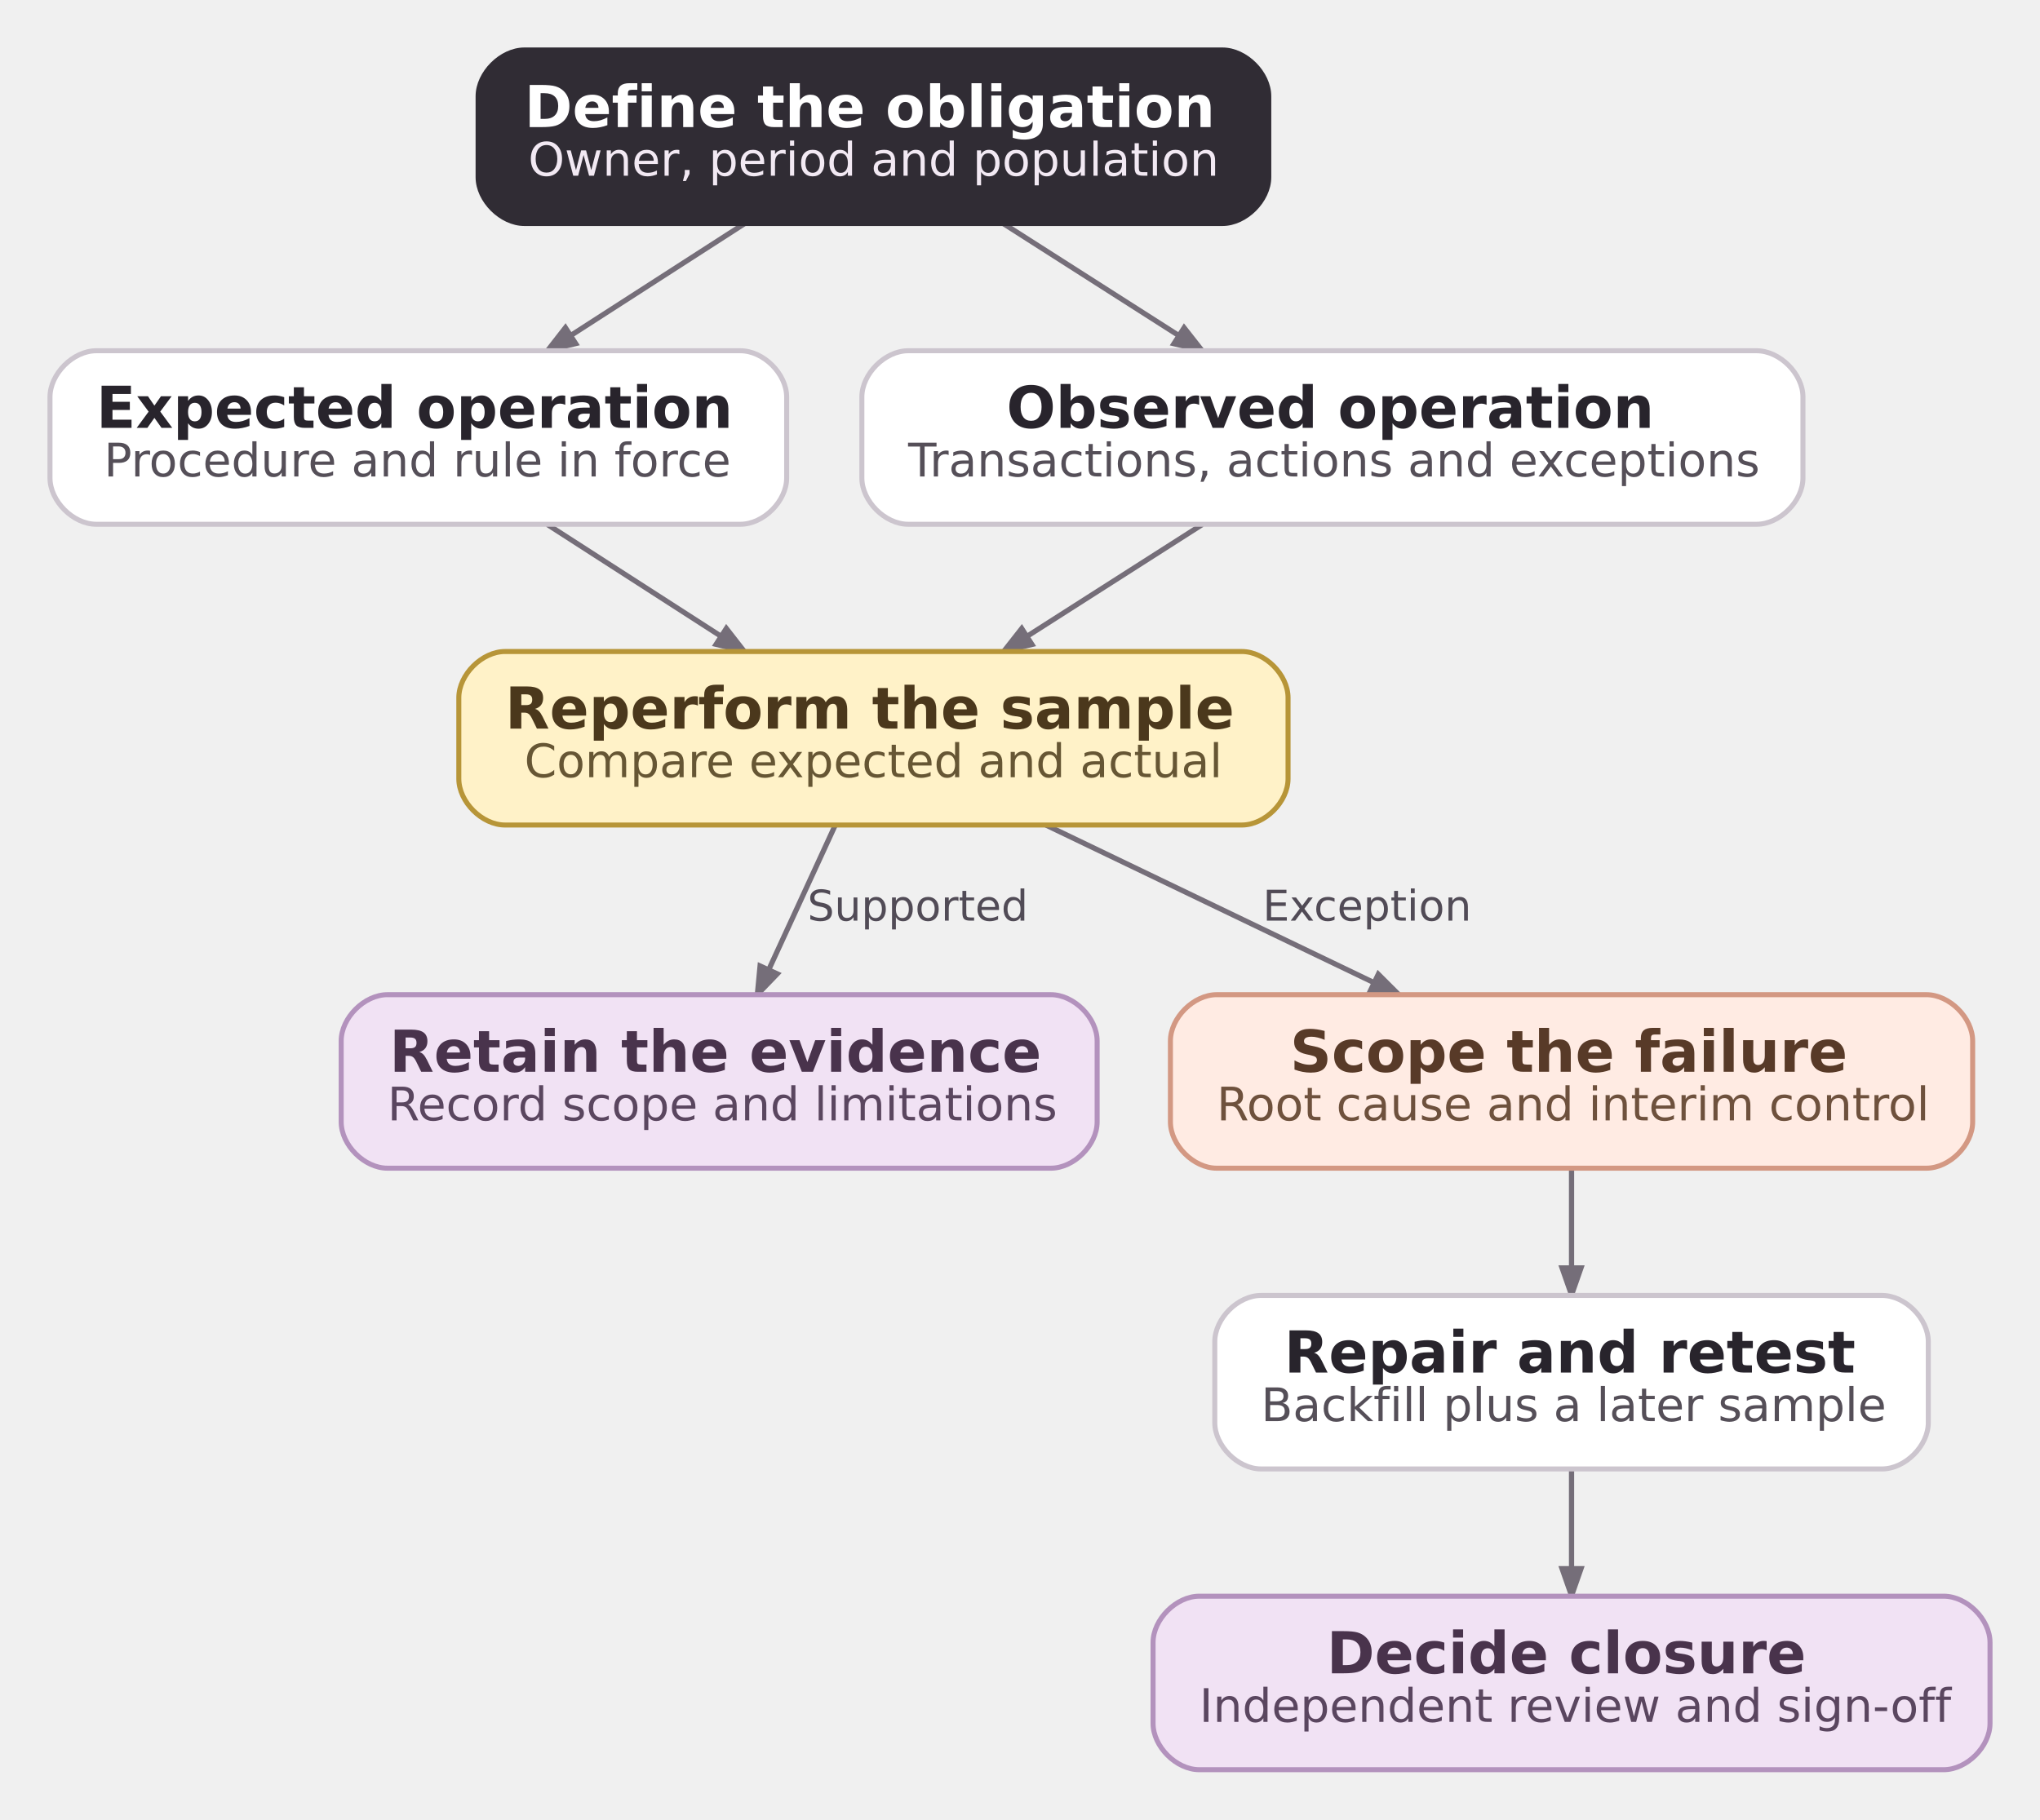
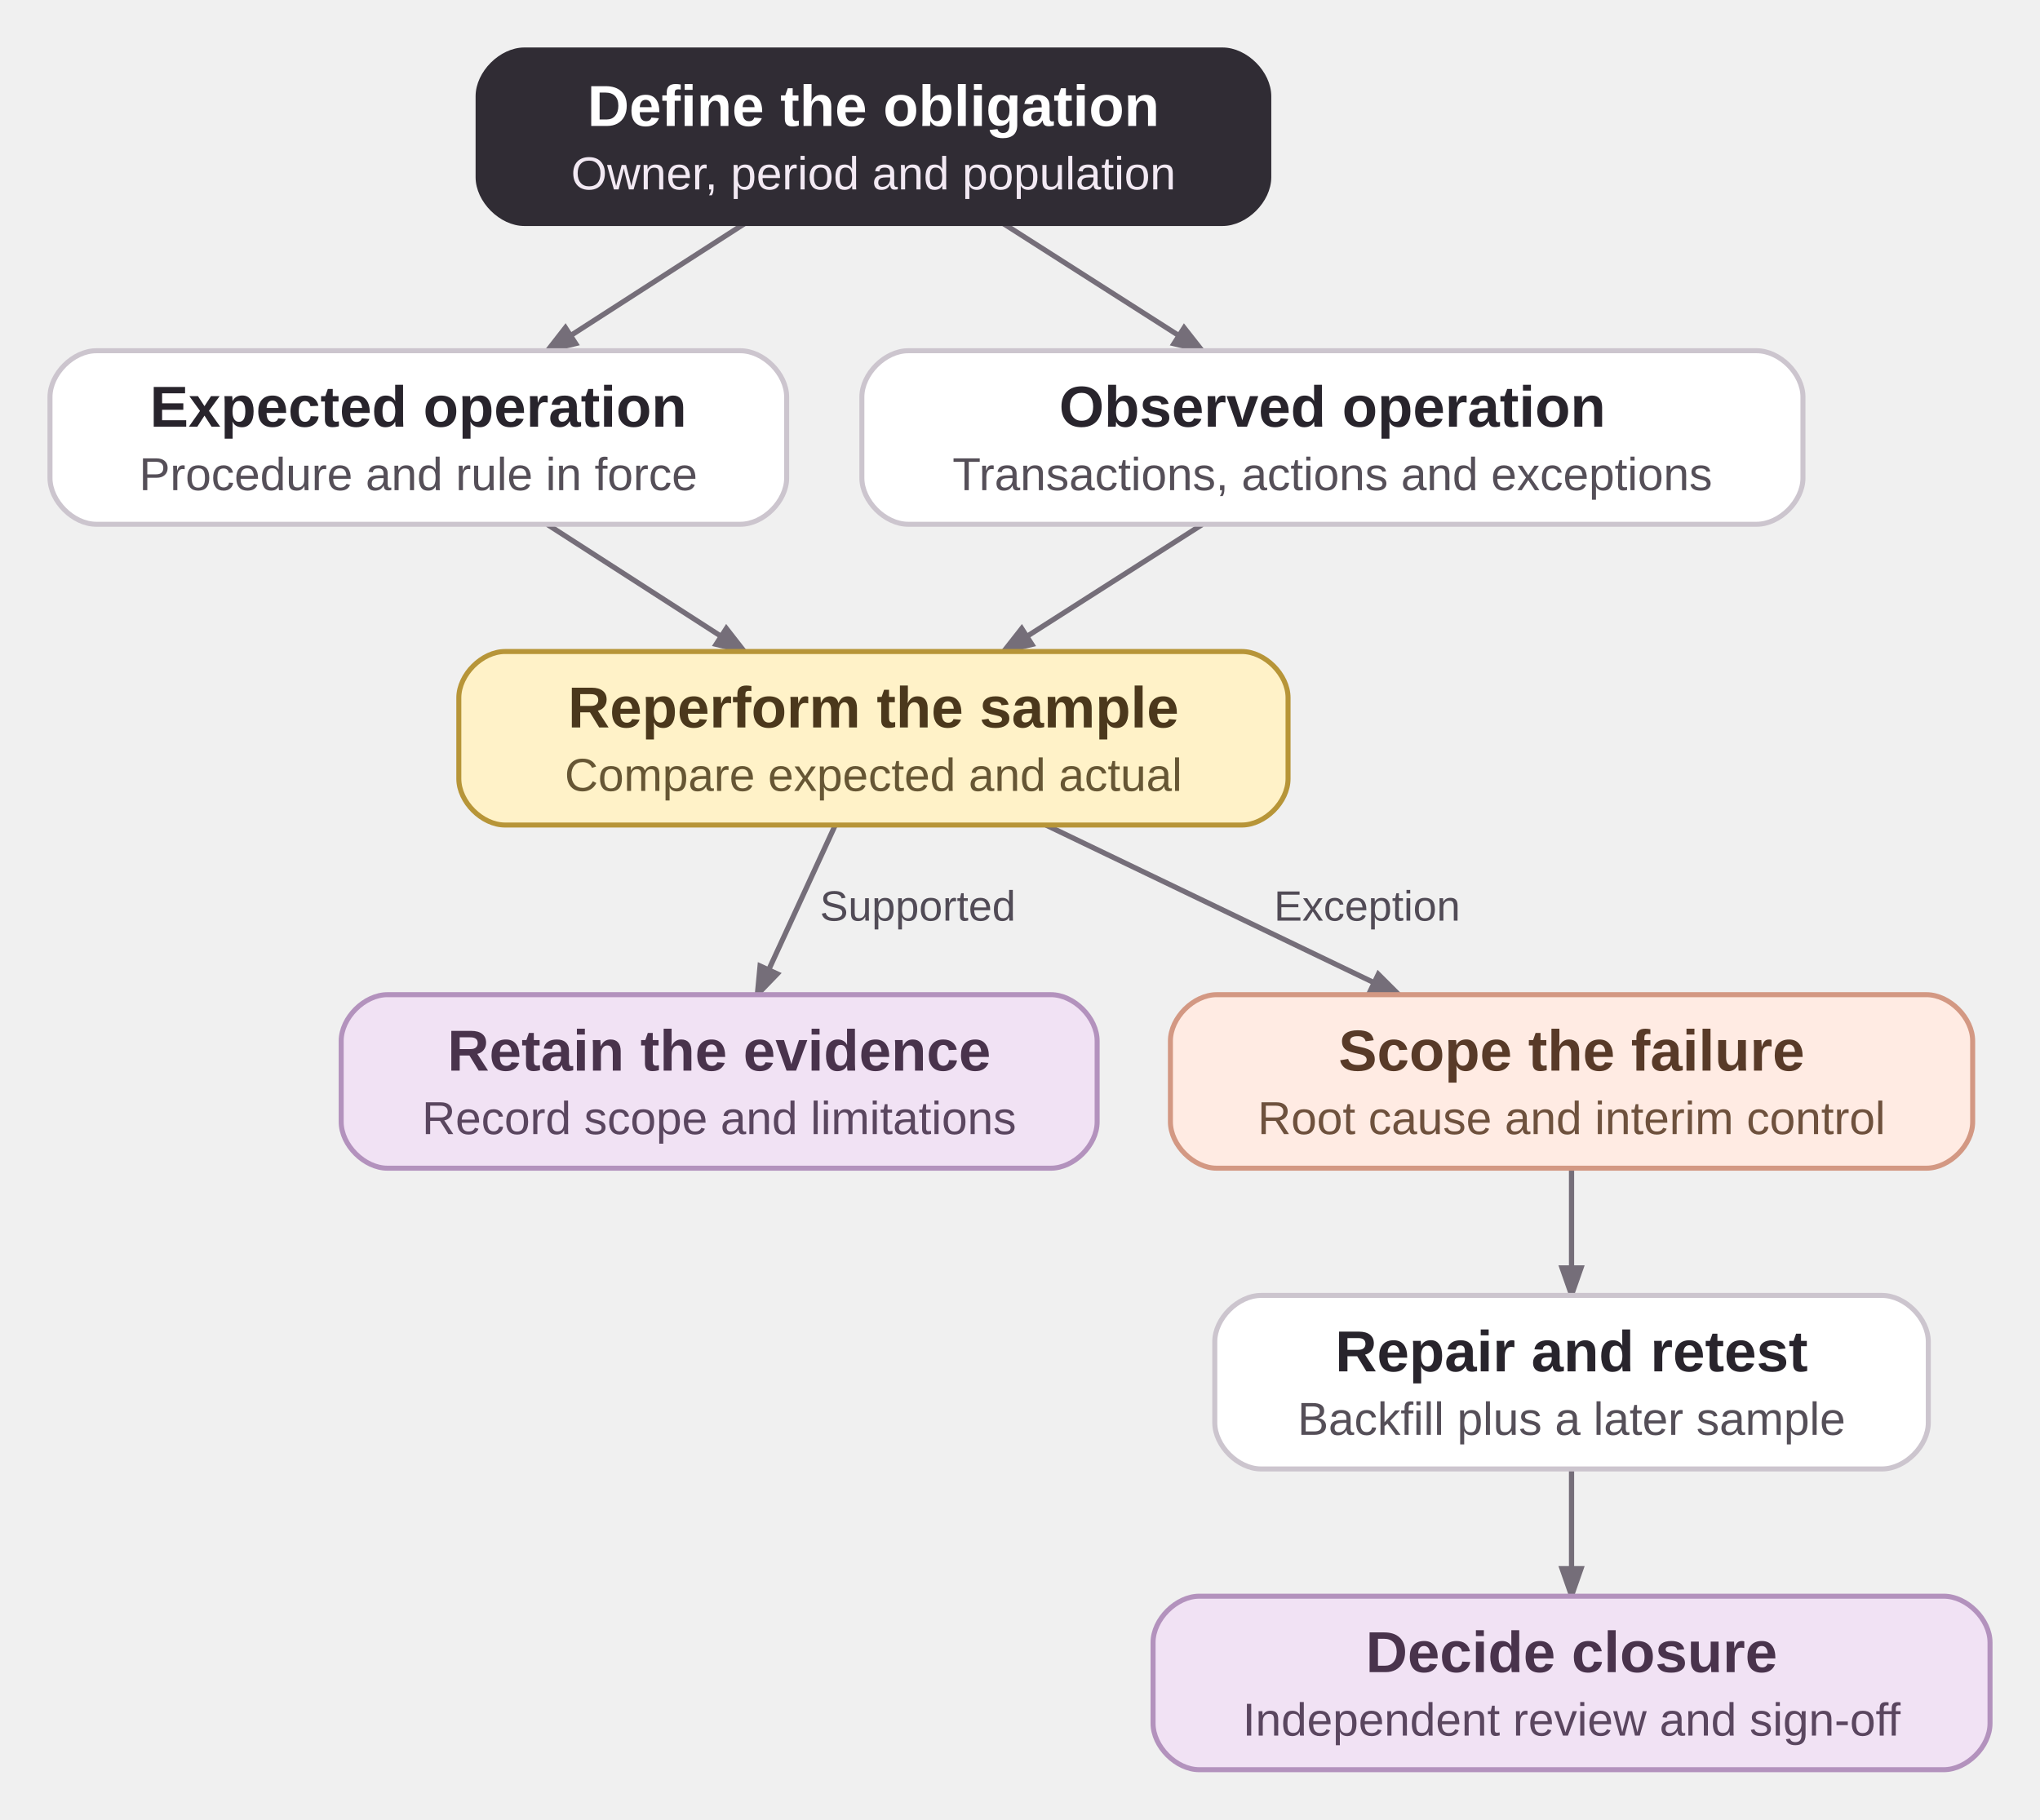
<svg xmlns="http://www.w3.org/2000/svg" width="529pt" height="472pt" viewBox="0.00 0.00 528.92 471.92" role="img" aria-labelledby="diagram-title diagram-desc" style="background:#fdfbf9">
  <g id="graph0" class="graph" transform="scale(1 1) rotate(0) translate(12.96 458.96)">
    <g id="edge1" class="edge">
      <path fill="none" stroke="#756e79" stroke-width="1.35" d="M180,-400.92C166.05,-391.94 149.74,-381.44 135.2,-372.07" />
      <polygon fill="#756e79" stroke="#756e79" stroke-width="1.35" points="136.29,-369.86 129.08,-368.13 133.64,-373.98 136.29,-369.86" />
    </g>
    <g id="edge2" class="edge">
      <path fill="none" stroke="#756e79" stroke-width="1.35" d="M247.28,-400.92C261.35,-391.94 277.8,-381.44 292.47,-372.07" />
      <polygon fill="#756e79" stroke="#756e79" stroke-width="1.35" points="294.05,-373.96 298.63,-368.13 291.41,-369.83 294.05,-373.96" />
    </g>
    <g id="edge3" class="edge">
      <path fill="none" stroke="#756e79" stroke-width="1.35" d="M129,-322.92C142.95,-313.94 159.26,-303.44 173.8,-294.07" />
      <polygon fill="#756e79" stroke="#756e79" stroke-width="1.35" points="175.36,-295.98 179.92,-290.13 172.71,-291.86 175.36,-295.98" />
    </g>
    <g id="edge4" class="edge">
      <path fill="none" stroke="#756e79" stroke-width="1.35" d="M298.72,-322.92C284.65,-313.94 268.2,-303.44 253.53,-294.07" />
      <polygon fill="#756e79" stroke="#756e79" stroke-width="1.35" points="254.59,-291.83 247.37,-290.13 251.95,-295.96 254.59,-291.83" />
    </g>
    <g id="edge5" class="edge">
      <path fill="none" stroke="#756e79" stroke-width="1.35" d="M203.61,-244.99C198.42,-233.7 191.99,-219.72 186.41,-207.59" />
      <polygon fill="#756e79" stroke="#756e79" stroke-width="1.35" points="188.56,-206.4 183.41,-201.06 184.11,-208.44 188.56,-206.4" />
-       <text text-anchor="middle" x="225" y="-220.2" font-family="DejaVu Sans" font-size="11.00" fill="#514b56">Supported</text>
+       <text text-anchor="middle" x="225" y="-220.2" font-family="Arial, Helvetica, DejaVu Sans, sans-serif" font-size="11.00" fill="#514b56">Supported</text>
    </g>
    <g id="edge6" class="edge">
      <path fill="none" stroke="#756e79" stroke-width="1.35" d="M258.24,-244.99C284.02,-232.6 316.52,-216.98 343.32,-204.1" />
      <polygon fill="#756e79" stroke="#756e79" stroke-width="1.35" points="344.4,-206.3 349.65,-201.06 342.28,-201.88 344.4,-206.3" />
-       <text text-anchor="middle" x="341.5" y="-220.2" font-family="DejaVu Sans" font-size="11.00" fill="#514b56">Exception</text>
+       <text text-anchor="middle" x="341.5" y="-220.2" font-family="Arial, Helvetica, DejaVu Sans, sans-serif" font-size="11.00" fill="#514b56">Exception</text>
    </g>
    <g id="edge7" class="edge">
      <path fill="none" stroke="#756e79" stroke-width="1.35" d="M394.5,-155.92C394.5,-147.98 394.5,-138.85 394.5,-130.37" />
      <polygon fill="#756e79" stroke="#756e79" stroke-width="1.35" points="396.95,-130.13 394.5,-123.13 392.05,-130.13 396.95,-130.13" />
    </g>
    <g id="edge8" class="edge">
      <path fill="none" stroke="#756e79" stroke-width="1.35" d="M394.5,-77.92C394.5,-69.98 394.5,-60.85 394.5,-52.37" />
      <polygon fill="#756e79" stroke="#756e79" stroke-width="1.35" points="396.95,-52.13 394.5,-45.13 392.05,-52.13 396.95,-52.13" />
    </g>
    <g id="node1" class="node">
      <path fill="#302c34" stroke="#302c34" stroke-width="1.3" d="M304,-446C304,-446 123,-446 123,-446 117,-446 111,-440 111,-434 111,-434 111,-413 111,-413 111,-407 117,-401 123,-401 123,-401 304,-401 304,-401 310,-401 316,-407 316,-413 316,-413 316,-434 316,-434 316,-440 310,-446 304,-446" />
-       <text text-anchor="start" x="123" y="-426" font-family="DejaVu Sans" font-weight="bold" font-size="15.00" fill="#ffffff">Define the obligation</text>
-       <text text-anchor="start" x="124" y="-413.4" font-family="DejaVu Sans" font-size="12.00" fill="#f2e9f3">Owner, period and population</text>
+       <text text-anchor="middle" x="213.50" y="-431.50" font-family="Arial, Helvetica, DejaVu Sans, sans-serif" font-weight="bold" font-size="15.00" fill="#ffffff" dominant-baseline="central">Define the obligation</text>
+       <text text-anchor="middle" x="213.50" y="-414.00" font-family="Arial, Helvetica, DejaVu Sans, sans-serif" font-size="12.00" fill="#f2e9f3" dominant-baseline="central">Owner, period and population</text>
    </g>
    <g id="node2" class="node">
      <path fill="#ffffff" stroke="#ccc5ce" stroke-width="1.3" d="M179,-368C179,-368 12,-368 12,-368 6,-368 0,-362 0,-356 0,-356 0,-335 0,-335 0,-329 6,-323 12,-323 12,-323 179,-323 179,-323 185,-323 191,-329 191,-335 191,-335 191,-356 191,-356 191,-362 185,-368 179,-368" />
-       <text text-anchor="start" x="12" y="-348" font-family="DejaVu Sans" font-weight="bold" font-size="15.00" fill="#28242c">Expected operation</text>
-       <text text-anchor="start" x="14" y="-335.4" font-family="DejaVu Sans" font-size="12.00" fill="#554f58">Procedure and rule in force</text>
+       <text text-anchor="middle" x="95.50" y="-353.50" font-family="Arial, Helvetica, DejaVu Sans, sans-serif" font-weight="bold" font-size="15.00" fill="#28242c" dominant-baseline="central">Expected operation</text>
+       <text text-anchor="middle" x="95.50" y="-336.00" font-family="Arial, Helvetica, DejaVu Sans, sans-serif" font-size="12.00" fill="#554f58" dominant-baseline="central">Procedure and rule in force</text>
    </g>
    <g id="node3" class="node">
      <path fill="#ffffff" stroke="#ccc5ce" stroke-width="1.3" d="M442.5,-368C442.5,-368 222.5,-368 222.5,-368 216.5,-368 210.5,-362 210.5,-356 210.5,-356 210.5,-335 210.5,-335 210.5,-329 216.5,-323 222.5,-323 222.5,-323 442.5,-323 442.5,-323 448.5,-323 454.5,-329 454.5,-335 454.5,-335 454.5,-356 454.5,-356 454.5,-362 448.5,-368 442.5,-368" />
-       <text text-anchor="start" x="248" y="-348" font-family="DejaVu Sans" font-weight="bold" font-size="15.00" fill="#28242c">Observed operation</text>
-       <text text-anchor="start" x="222.5" y="-335.4" font-family="DejaVu Sans" font-size="12.00" fill="#554f58">Transactions, actions and exceptions</text>
+       <text text-anchor="middle" x="332.50" y="-353.50" font-family="Arial, Helvetica, DejaVu Sans, sans-serif" font-weight="bold" font-size="15.00" fill="#28242c" dominant-baseline="central">Observed operation</text>
+       <text text-anchor="middle" x="332.50" y="-336.00" font-family="Arial, Helvetica, DejaVu Sans, sans-serif" font-size="12.00" fill="#554f58" dominant-baseline="central">Transactions, actions and exceptions</text>
    </g>
    <g id="node4" class="node">
      <path fill="#fff2c8" stroke="#b79538" stroke-width="1.3" d="M309,-290C309,-290 118,-290 118,-290 112,-290 106,-284 106,-278 106,-278 106,-257 106,-257 106,-251 112,-245 118,-245 118,-245 309,-245 309,-245 315,-245 321,-251 321,-257 321,-257 321,-278 321,-278 321,-284 315,-290 309,-290" />
-       <text text-anchor="start" x="118" y="-270" font-family="DejaVu Sans" font-weight="bold" font-size="15.00" fill="#4b381c">Reperform the sample</text>
-       <text text-anchor="start" x="123" y="-257.4" font-family="DejaVu Sans" font-size="12.00" fill="#665634">Compare expected and actual</text>
+       <text text-anchor="middle" x="213.50" y="-275.50" font-family="Arial, Helvetica, DejaVu Sans, sans-serif" font-weight="bold" font-size="15.00" fill="#4b381c" dominant-baseline="central">Reperform the sample</text>
+       <text text-anchor="middle" x="213.50" y="-258.00" font-family="Arial, Helvetica, DejaVu Sans, sans-serif" font-size="12.00" fill="#665634" dominant-baseline="central">Compare expected and actual</text>
    </g>
    <g id="node5" class="node">
      <path fill="#f1e2f4" stroke="#b392bd" stroke-width="1.3" d="M259.5,-201C259.5,-201 87.5,-201 87.5,-201 81.5,-201 75.5,-195 75.5,-189 75.5,-189 75.5,-168 75.5,-168 75.5,-162 81.5,-156 87.5,-156 87.5,-156 259.5,-156 259.5,-156 265.5,-156 271.5,-162 271.5,-168 271.5,-168 271.5,-189 271.5,-189 271.5,-195 265.5,-201 259.5,-201" />
-       <text text-anchor="start" x="88" y="-181" font-family="DejaVu Sans" font-weight="bold" font-size="15.00" fill="#49334c">Retain the evidence</text>
-       <text text-anchor="start" x="87.5" y="-168.4" font-family="DejaVu Sans" font-size="12.00" fill="#5a465f">Record scope and limitations</text>
+       <text text-anchor="middle" x="173.50" y="-186.50" font-family="Arial, Helvetica, DejaVu Sans, sans-serif" font-weight="bold" font-size="15.00" fill="#49334c" dominant-baseline="central">Retain the evidence</text>
+       <text text-anchor="middle" x="173.50" y="-169.00" font-family="Arial, Helvetica, DejaVu Sans, sans-serif" font-size="12.00" fill="#5a465f" dominant-baseline="central">Record scope and limitations</text>
    </g>
    <g id="node6" class="node">
      <path fill="#ffebe3" stroke="#d39883" stroke-width="1.3" d="M486.5,-201C486.5,-201 302.5,-201 302.5,-201 296.5,-201 290.5,-195 290.5,-189 290.5,-189 290.5,-168 290.5,-168 290.5,-162 296.5,-156 302.5,-156 302.5,-156 486.5,-156 486.5,-156 492.5,-156 498.5,-162 498.5,-168 498.5,-168 498.5,-189 498.5,-189 498.5,-195 492.5,-201 486.5,-201" />
-       <text text-anchor="start" x="321.5" y="-181" font-family="DejaVu Sans" font-weight="bold" font-size="15.00" fill="#583a28">Scope the failure</text>
-       <text text-anchor="start" x="302.5" y="-168.4" font-family="DejaVu Sans" font-size="12.00" fill="#6e513d">Root cause and interim control</text>
+       <text text-anchor="middle" x="394.50" y="-186.50" font-family="Arial, Helvetica, DejaVu Sans, sans-serif" font-weight="bold" font-size="15.00" fill="#583a28" dominant-baseline="central">Scope the failure</text>
+       <text text-anchor="middle" x="394.50" y="-169.00" font-family="Arial, Helvetica, DejaVu Sans, sans-serif" font-size="12.00" fill="#6e513d" dominant-baseline="central">Root cause and interim control</text>
    </g>
    <g id="node7" class="node">
      <path fill="#ffffff" stroke="#ccc5ce" stroke-width="1.3" d="M475,-123C475,-123 314,-123 314,-123 308,-123 302,-117 302,-111 302,-111 302,-90 302,-90 302,-84 308,-78 314,-78 314,-78 475,-78 475,-78 481,-78 487,-84 487,-90 487,-90 487,-111 487,-111 487,-117 481,-123 475,-123" />
-       <text text-anchor="start" x="320" y="-103" font-family="DejaVu Sans" font-weight="bold" font-size="15.00" fill="#28242c">Repair and retest</text>
-       <text text-anchor="start" x="314" y="-90.4" font-family="DejaVu Sans" font-size="12.00" fill="#554f58">Backfill plus a later sample</text>
+       <text text-anchor="middle" x="394.50" y="-108.50" font-family="Arial, Helvetica, DejaVu Sans, sans-serif" font-weight="bold" font-size="15.00" fill="#28242c" dominant-baseline="central">Repair and retest</text>
+       <text text-anchor="middle" x="394.50" y="-91.00" font-family="Arial, Helvetica, DejaVu Sans, sans-serif" font-size="12.00" fill="#554f58" dominant-baseline="central">Backfill plus a later sample</text>
    </g>
    <g id="node8" class="node">
      <path fill="#f1e2f4" stroke="#b392bd" stroke-width="1.3" d="M491,-45C491,-45 298,-45 298,-45 292,-45 286,-39 286,-33 286,-33 286,-12 286,-12 286,-6 292,0 298,0 298,0 491,0 491,0 497,0 503,-6 503,-12 503,-12 503,-33 503,-33 503,-39 497,-45 491,-45" />
-       <text text-anchor="start" x="331" y="-25" font-family="DejaVu Sans" font-weight="bold" font-size="15.00" fill="#49334c">Decide closure</text>
-       <text text-anchor="start" x="298" y="-12.4" font-family="DejaVu Sans" font-size="12.00" fill="#5a465f">Independent review and sign-off</text>
+       <text text-anchor="middle" x="394.50" y="-30.50" font-family="Arial, Helvetica, DejaVu Sans, sans-serif" font-weight="bold" font-size="15.00" fill="#49334c" dominant-baseline="central">Decide closure</text>
+       <text text-anchor="middle" x="394.50" y="-13.00" font-family="Arial, Helvetica, DejaVu Sans, sans-serif" font-size="12.00" fill="#5a465f" dominant-baseline="central">Independent review and sign-off</text>
    </g>
  </g>
</svg>
